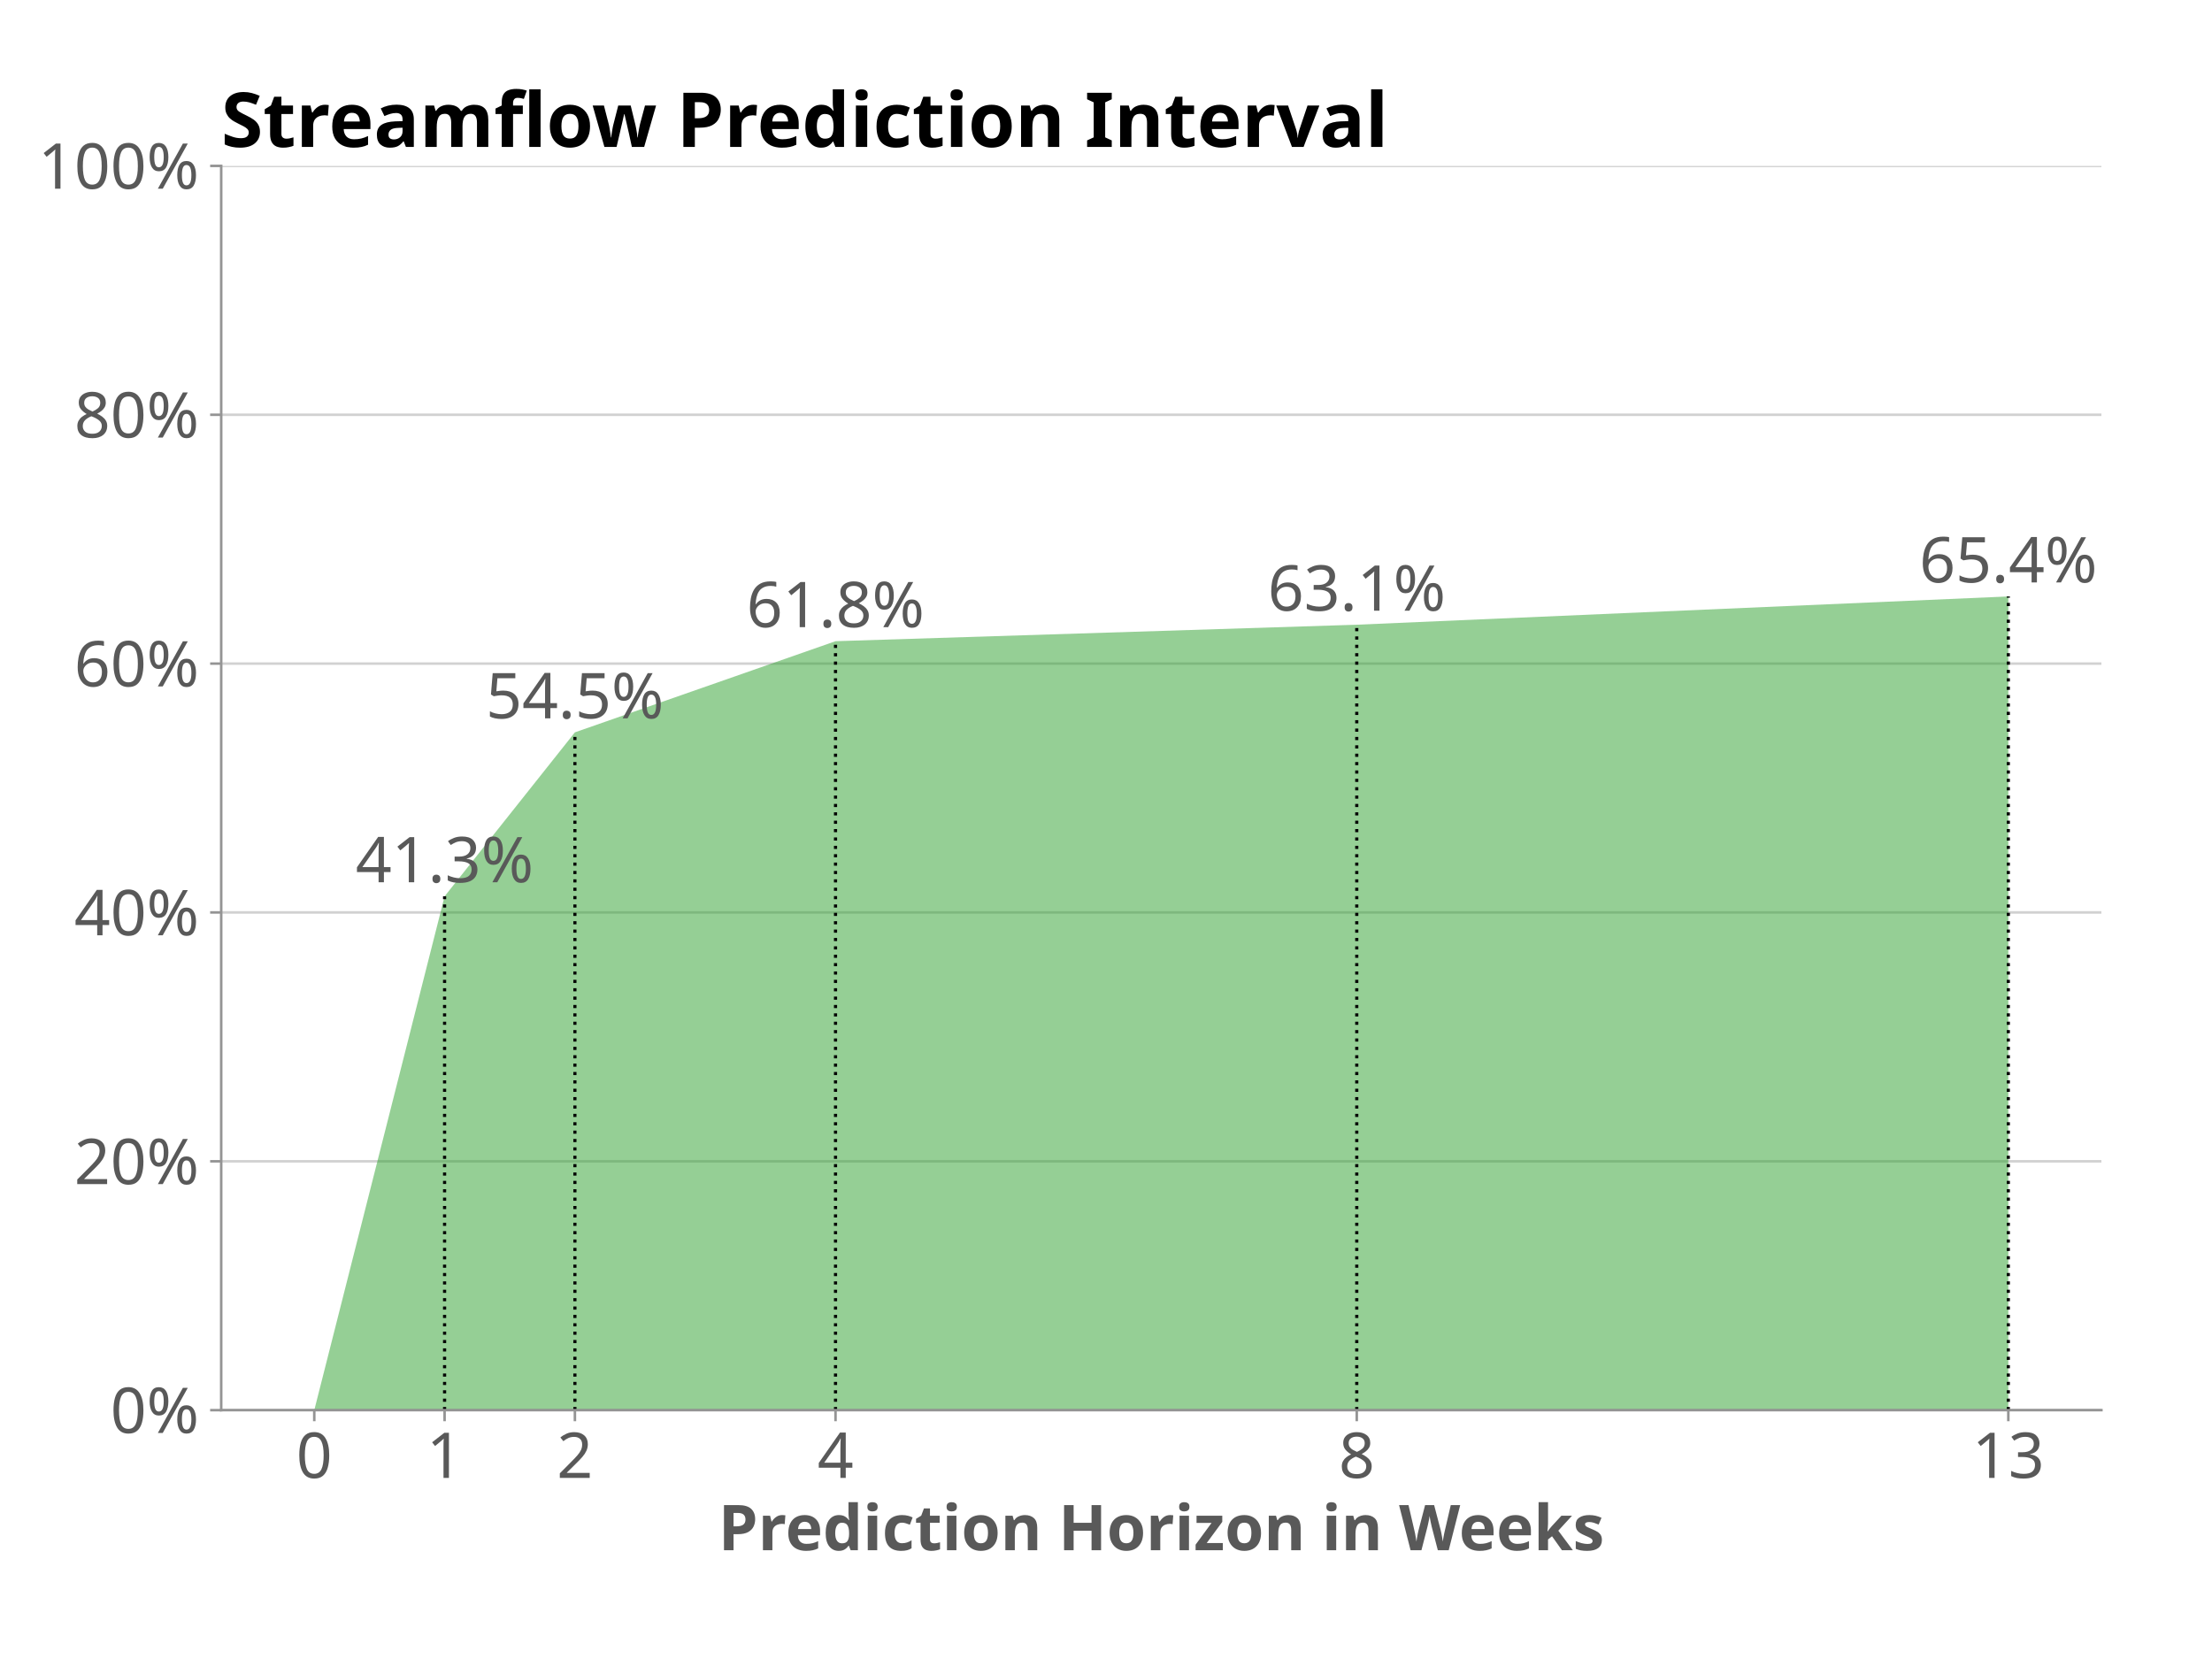
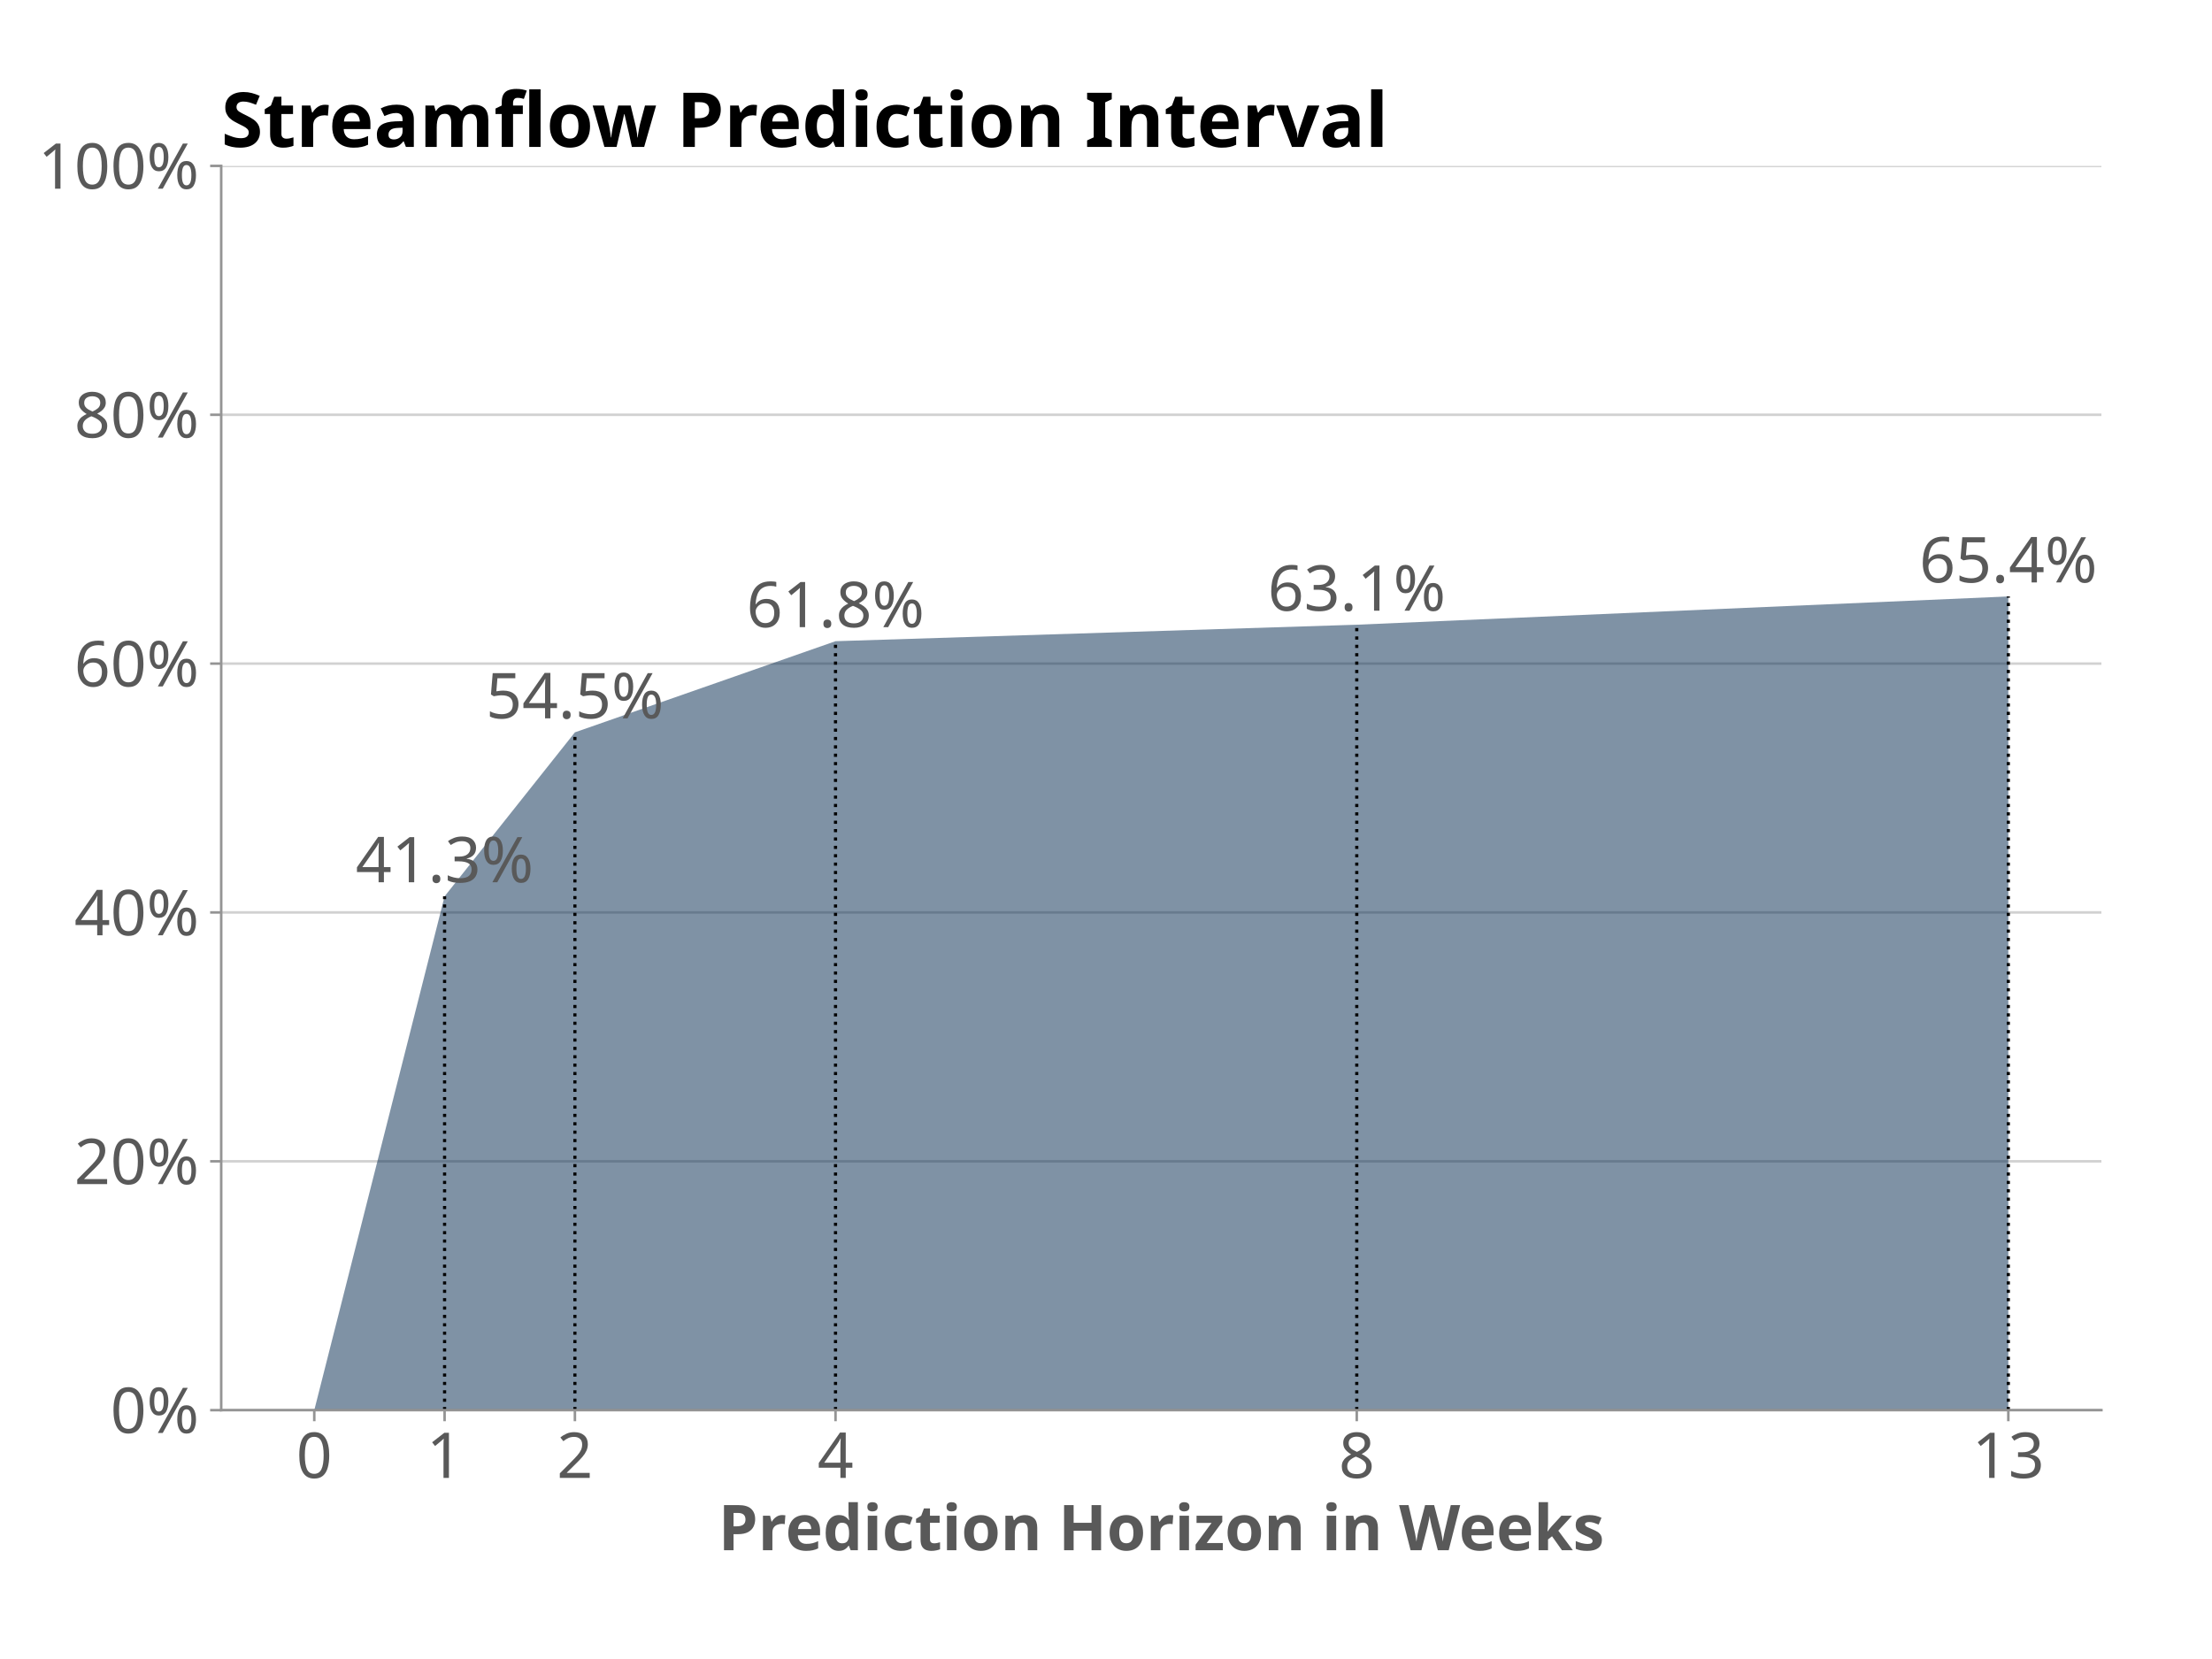
<svg xmlns="http://www.w3.org/2000/svg" xmlns:xlink="http://www.w3.org/1999/xlink" width="699.84px" height="524.88px" viewBox="0 0 699.84 524.88" version="1.1">
  <defs>
    <style type="text/css">*{stroke-linejoin: round; stroke-linecap: butt}</style>
  </defs>
  <g id="figure-forecast_summary_1">
    <g id="patch_1">
      <path d="M 0 524.88  L 699.84 524.88  L 699.84 0  L 0 0  z " style="fill: #ffffff" />
    </g>
    <g id="axis-forecast_summary_1">
      <g id="patch_2">
        <path d="M 69.984 446.148  L 664.848 446.148  L 664.848 52.488  L 69.984 52.488  z " style="fill: #ffffff" />
      </g>
      <g id="matplotlib.axis_1">
        <g id="xtick_1">
          <g id="line2d_1">
            <defs>
-               <path id="mef2f79fab5" d="M 0 0  L 0 3.5  " style="stroke: #949494; stroke-width: 0.8" />
+               <path id="ma3f46b1ad3" d="M 0 0  L 0 3.5  " style="stroke: #949494; stroke-width: 0.8" />
            </defs>
            <g>
-               <use xlink:href="#mef2f79fab5" x="99.433" y="446.148" style="fill: #949494; stroke: #949494; stroke-width: 0.8" />
+               <use xlink:href="#ma3f46b1ad3" x="99.433" y="446.148" style="fill: #949494; stroke: #949494; stroke-width: 0.8" />
            </g>
          </g>
          <g id="text_1">
            <text style="font-weight: 300; font-size: 20px; font-family: 'Source Sans 3', sans-serif; text-anchor: middle; fill: #595959" x="99.433" y="467.589" transform="rotate(-0 99.43271 467.5886)">0</text>
          </g>
        </g>
        <g id="xtick_2">
          <g id="line2d_2">
            <g>
-               <use xlink:href="#mef2f79fab5" x="140.661" y="446.148" style="fill: #949494; stroke: #949494; stroke-width: 0.8" />
+               <use xlink:href="#ma3f46b1ad3" x="140.661" y="446.148" style="fill: #949494; stroke: #949494; stroke-width: 0.8" />
            </g>
          </g>
          <g id="text_2">
            <text style="font-weight: 300; font-size: 20px; font-family: 'Source Sans 3', sans-serif; text-anchor: middle; fill: #595959" x="140.661" y="467.589" transform="rotate(-0 140.6609 467.5886)">1</text>
          </g>
        </g>
        <g id="xtick_3">
          <g id="line2d_3">
            <g>
-               <use xlink:href="#mef2f79fab5" x="181.889" y="446.148" style="fill: #949494; stroke: #949494; stroke-width: 0.8" />
+               <use xlink:href="#ma3f46b1ad3" x="181.889" y="446.148" style="fill: #949494; stroke: #949494; stroke-width: 0.8" />
            </g>
          </g>
          <g id="text_3">
            <text style="font-weight: 300; font-size: 20px; font-family: 'Source Sans 3', sans-serif; text-anchor: middle; fill: #595959" x="181.889" y="467.589" transform="rotate(-0 181.8891 467.5886)">2</text>
          </g>
        </g>
        <g id="xtick_4">
          <g id="line2d_4">
            <g>
-               <use xlink:href="#mef2f79fab5" x="264.346" y="446.148" style="fill: #949494; stroke: #949494; stroke-width: 0.8" />
+               <use xlink:href="#ma3f46b1ad3" x="264.346" y="446.148" style="fill: #949494; stroke: #949494; stroke-width: 0.8" />
            </g>
          </g>
          <g id="text_4">
            <text style="font-weight: 300; font-size: 20px; font-family: 'Source Sans 3', sans-serif; text-anchor: middle; fill: #595959" x="264.346" y="467.589" transform="rotate(-0 264.3455 467.5886)">4</text>
          </g>
        </g>
        <g id="xtick_5">
          <g id="line2d_5">
            <g>
-               <use xlink:href="#mef2f79fab5" x="429.258" y="446.148" style="fill: #949494; stroke: #949494; stroke-width: 0.8" />
+               <use xlink:href="#ma3f46b1ad3" x="429.258" y="446.148" style="fill: #949494; stroke: #949494; stroke-width: 0.8" />
            </g>
          </g>
          <g id="text_5">
            <text style="font-weight: 300; font-size: 20px; font-family: 'Source Sans 3', sans-serif; text-anchor: middle; fill: #595959" x="429.258" y="467.589" transform="rotate(-0 429.2583 467.5886)">8</text>
          </g>
        </g>
        <g id="xtick_6">
          <g id="line2d_6">
            <g>
-               <use xlink:href="#mef2f79fab5" x="635.399" y="446.148" style="fill: #949494; stroke: #949494; stroke-width: 0.8" />
+               <use xlink:href="#ma3f46b1ad3" x="635.399" y="446.148" style="fill: #949494; stroke: #949494; stroke-width: 0.8" />
            </g>
          </g>
          <g id="text_6">
            <text style="font-weight: 300; font-size: 20px; font-family: 'Source Sans 3', sans-serif; text-anchor: middle; fill: #595959" x="635.399" y="467.589" transform="rotate(-0 635.3993 467.5886)">13</text>
          </g>
        </g>
        <g id="text_7">
          <text style="font-weight: 600; font-size: 20px; font-family: 'Source Sans 3', sans-serif; text-anchor: middle; fill: #595959" x="367.416" y="490.47" transform="rotate(-0 367.416 490.4699)">Prediction Horizon in Weeks</text>
        </g>
      </g>
      <g id="matplotlib.axis_2">
        <g id="ytick_1">
          <g id="line2d_7">
-             <path d="M 69.984 446.148  L 664.848 446.148  " clip-path="url(#p4faaf120af)" style="fill: none; stroke: #d1d1d1; stroke-width: 0.8; stroke-linecap: square" />
+             <path d="M 69.984 446.148  L 664.848 446.148  " clip-path="url(#p8178ee9f16)" style="fill: none; stroke: #d1d1d1; stroke-width: 0.8; stroke-linecap: square" />
          </g>
          <g id="line2d_8">
            <defs>
-               <path id="m4dee19d8da" d="M 0 0  L -3.5 0  " style="stroke: #949494; stroke-width: 0.8" />
+               <path id="m2a5581ebc8" d="M 0 0  L -3.5 0  " style="stroke: #949494; stroke-width: 0.8" />
            </defs>
            <g>
-               <use xlink:href="#m4dee19d8da" x="69.984" y="446.148" style="fill: #949494; stroke: #949494; stroke-width: 0.8" />
+               <use xlink:href="#m2a5581ebc8" x="69.984" y="446.148" style="fill: #949494; stroke: #949494; stroke-width: 0.8" />
            </g>
          </g>
          <g id="text_8">
            <text style="font-weight: 300; font-size: 20px; font-family: 'Source Sans 3', sans-serif; text-anchor: end; fill: #595959" x="62.984" y="453.368" transform="rotate(-0 62.984 453.3683)">0%</text>
          </g>
        </g>
        <g id="ytick_2">
          <g id="line2d_9">
-             <path d="M 69.984 367.416  L 664.848 367.416  " clip-path="url(#p4faaf120af)" style="fill: none; stroke: #d1d1d1; stroke-width: 0.8; stroke-linecap: square" />
+             <path d="M 69.984 367.416  L 664.848 367.416  " clip-path="url(#p8178ee9f16)" style="fill: none; stroke: #d1d1d1; stroke-width: 0.8; stroke-linecap: square" />
          </g>
          <g id="line2d_10">
            <g>
-               <use xlink:href="#m4dee19d8da" x="69.984" y="367.416" style="fill: #949494; stroke: #949494; stroke-width: 0.8" />
+               <use xlink:href="#m2a5581ebc8" x="69.984" y="367.416" style="fill: #949494; stroke: #949494; stroke-width: 0.8" />
            </g>
          </g>
          <g id="text_9">
            <text style="font-weight: 300; font-size: 20px; font-family: 'Source Sans 3', sans-serif; text-anchor: end; fill: #595959" x="62.984" y="374.636" transform="rotate(-0 62.984 374.6363)">20%</text>
          </g>
        </g>
        <g id="ytick_3">
          <g id="line2d_11">
-             <path d="M 69.984 288.684  L 664.848 288.684  " clip-path="url(#p4faaf120af)" style="fill: none; stroke: #d1d1d1; stroke-width: 0.8; stroke-linecap: square" />
+             <path d="M 69.984 288.684  L 664.848 288.684  " clip-path="url(#p8178ee9f16)" style="fill: none; stroke: #d1d1d1; stroke-width: 0.8; stroke-linecap: square" />
          </g>
          <g id="line2d_12">
            <g>
-               <use xlink:href="#m4dee19d8da" x="69.984" y="288.684" style="fill: #949494; stroke: #949494; stroke-width: 0.8" />
+               <use xlink:href="#m2a5581ebc8" x="69.984" y="288.684" style="fill: #949494; stroke: #949494; stroke-width: 0.8" />
            </g>
          </g>
          <g id="text_10">
            <text style="font-weight: 300; font-size: 20px; font-family: 'Source Sans 3', sans-serif; text-anchor: end; fill: #595959" x="62.984" y="295.904" transform="rotate(-0 62.984 295.9043)">40%</text>
          </g>
        </g>
        <g id="ytick_4">
          <g id="line2d_13">
-             <path d="M 69.984 209.952  L 664.848 209.952  " clip-path="url(#p4faaf120af)" style="fill: none; stroke: #d1d1d1; stroke-width: 0.8; stroke-linecap: square" />
+             <path d="M 69.984 209.952  L 664.848 209.952  " clip-path="url(#p8178ee9f16)" style="fill: none; stroke: #d1d1d1; stroke-width: 0.8; stroke-linecap: square" />
          </g>
          <g id="line2d_14">
            <g>
-               <use xlink:href="#m4dee19d8da" x="69.984" y="209.952" style="fill: #949494; stroke: #949494; stroke-width: 0.8" />
+               <use xlink:href="#m2a5581ebc8" x="69.984" y="209.952" style="fill: #949494; stroke: #949494; stroke-width: 0.8" />
            </g>
          </g>
          <g id="text_11">
            <text style="font-weight: 300; font-size: 20px; font-family: 'Source Sans 3', sans-serif; text-anchor: end; fill: #595959" x="62.984" y="217.172" transform="rotate(-0 62.984 217.1723)">60%</text>
          </g>
        </g>
        <g id="ytick_5">
          <g id="line2d_15">
-             <path d="M 69.984 131.22  L 664.848 131.22  " clip-path="url(#p4faaf120af)" style="fill: none; stroke: #d1d1d1; stroke-width: 0.8; stroke-linecap: square" />
+             <path d="M 69.984 131.22  L 664.848 131.22  " clip-path="url(#p8178ee9f16)" style="fill: none; stroke: #d1d1d1; stroke-width: 0.8; stroke-linecap: square" />
          </g>
          <g id="line2d_16">
            <g>
-               <use xlink:href="#m4dee19d8da" x="69.984" y="131.22" style="fill: #949494; stroke: #949494; stroke-width: 0.8" />
+               <use xlink:href="#m2a5581ebc8" x="69.984" y="131.22" style="fill: #949494; stroke: #949494; stroke-width: 0.8" />
            </g>
          </g>
          <g id="text_12">
            <text style="font-weight: 300; font-size: 20px; font-family: 'Source Sans 3', sans-serif; text-anchor: end; fill: #595959" x="62.984" y="138.44" transform="rotate(-0 62.984 138.4403)">80%</text>
          </g>
        </g>
        <g id="ytick_6">
          <g id="line2d_17">
-             <path d="M 69.984 52.488  L 664.848 52.488  " clip-path="url(#p4faaf120af)" style="fill: none; stroke: #d1d1d1; stroke-width: 0.8; stroke-linecap: square" />
+             <path d="M 69.984 52.488  L 664.848 52.488  " clip-path="url(#p8178ee9f16)" style="fill: none; stroke: #d1d1d1; stroke-width: 0.8; stroke-linecap: square" />
          </g>
          <g id="line2d_18">
            <g>
-               <use xlink:href="#m4dee19d8da" x="69.984" y="52.488" style="fill: #949494; stroke: #949494; stroke-width: 0.8" />
+               <use xlink:href="#m2a5581ebc8" x="69.984" y="52.488" style="fill: #949494; stroke: #949494; stroke-width: 0.8" />
            </g>
          </g>
          <g id="text_13">
            <text style="font-weight: 300; font-size: 20px; font-family: 'Source Sans 3', sans-serif; text-anchor: end; fill: #595959" x="62.984" y="59.708" transform="rotate(-0 62.984 59.70831)">100%</text>
          </g>
        </g>
      </g>
      <g id="FillBetweenPolyCollection_1">
        <defs>
-           <path id="m2519af94d5" d="M 99.433 -78.732  L 99.433 -78.732  L 140.661 -241.296  L 181.889 -293.177  L 264.346 -322.016  L 429.258 -327.232  L 635.399 -336.174  L 635.399 -78.732  L 635.399 -78.732  L 429.258 -78.732  L 264.346 -78.732  L 181.889 -78.732  L 140.661 -78.732  L 99.433 -78.732  z " />
+           <path id="mf44c774583" d="M 99.433 -78.732  L 99.433 -78.732  L 140.661 -241.296  L 181.889 -293.177  L 264.346 -322.016  L 429.258 -327.232  L 635.399 -336.174  L 635.399 -78.732  L 635.399 -78.732  L 429.258 -78.732  L 264.346 -78.732  L 181.889 -78.732  L 140.661 -78.732  L 99.433 -78.732  z " />
        </defs>
-         <g clip-path="url(#p4faaf120af)">
-           <use xlink:href="#m2519af94d5" x="0" y="524.88" style="fill: #2ca02c; fill-opacity: 0.5" />
+         <g clip-path="url(#p8178ee9f16)">
+           <use xlink:href="#mf44c774583" x="0" y="524.88" style="fill: #00264c; fill-opacity: 0.5" />
        </g>
      </g>
      <g id="line2d_19">
-         <path d="M 140.661 446.148  L 140.661 283.584  " clip-path="url(#p4faaf120af)" style="fill: none; stroke-dasharray: 1,1.65; stroke-dashoffset: 0; stroke: #000000" />
+         <path d="M 140.661 446.148  L 140.661 283.584  " clip-path="url(#p8178ee9f16)" style="fill: none; stroke-dasharray: 1,1.65; stroke-dashoffset: 0; stroke: #000000" />
      </g>
      <g id="line2d_20">
-         <path d="M 181.889 446.148  L 181.889 231.703  " clip-path="url(#p4faaf120af)" style="fill: none; stroke-dasharray: 1,1.65; stroke-dashoffset: 0; stroke: #000000" />
+         <path d="M 181.889 446.148  L 181.889 231.703  " clip-path="url(#p8178ee9f16)" style="fill: none; stroke-dasharray: 1,1.65; stroke-dashoffset: 0; stroke: #000000" />
      </g>
      <g id="line2d_21">
-         <path d="M 264.346 446.148  L 264.346 202.864  " clip-path="url(#p4faaf120af)" style="fill: none; stroke-dasharray: 1,1.65; stroke-dashoffset: 0; stroke: #000000" />
+         <path d="M 264.346 446.148  L 264.346 202.864  " clip-path="url(#p8178ee9f16)" style="fill: none; stroke-dasharray: 1,1.65; stroke-dashoffset: 0; stroke: #000000" />
      </g>
      <g id="line2d_22">
-         <path d="M 429.258 446.148  L 429.258 197.648  " clip-path="url(#p4faaf120af)" style="fill: none; stroke-dasharray: 1,1.65; stroke-dashoffset: 0; stroke: #000000" />
+         <path d="M 429.258 446.148  L 429.258 197.648  " clip-path="url(#p8178ee9f16)" style="fill: none; stroke-dasharray: 1,1.65; stroke-dashoffset: 0; stroke: #000000" />
      </g>
      <g id="line2d_23">
-         <path d="M 635.399 446.148  L 635.399 188.706  " clip-path="url(#p4faaf120af)" style="fill: none; stroke-dasharray: 1,1.65; stroke-dashoffset: 0; stroke: #000000" />
+         <path d="M 635.399 446.148  L 635.399 188.706  " clip-path="url(#p8178ee9f16)" style="fill: none; stroke-dasharray: 1,1.65; stroke-dashoffset: 0; stroke: #000000" />
      </g>
      <g id="patch_3">
        <path d="M 69.984 446.148  L 69.984 52.488  " style="fill: none; stroke: #949494; stroke-width: 0.8; stroke-linejoin: miter; stroke-linecap: square" />
      </g>
      <g id="patch_4">
        <path d="M 69.984 446.148  L 664.848 446.148  " style="fill: none; stroke: #949494; stroke-width: 0.8; stroke-linejoin: miter; stroke-linecap: square" />
      </g>
      <g id="text_14">
        <text style="font-weight: 300; font-size: 20px; font-family: 'Source Sans 3', sans-serif; text-anchor: middle; fill: #595959" x="140.661" y="279.143" transform="rotate(-0 140.6609 279.1434)">41.3%</text>
      </g>
      <g id="text_15">
        <text style="font-weight: 300; font-size: 20px; font-family: 'Source Sans 3', sans-serif; text-anchor: middle; fill: #595959" x="181.889" y="227.262" transform="rotate(-0 181.8891 227.2623)">54.5%</text>
      </g>
      <g id="text_16">
        <text style="font-weight: 300; font-size: 20px; font-family: 'Source Sans 3', sans-serif; text-anchor: middle; fill: #595959" x="264.346" y="198.423" transform="rotate(-0 264.3455 198.4233)">61.8%</text>
      </g>
      <g id="text_17">
        <text style="font-weight: 300; font-size: 20px; font-family: 'Source Sans 3', sans-serif; text-anchor: middle; fill: #595959" x="429.258" y="193.208" transform="rotate(-0 429.2583 193.2076)">63.1%</text>
      </g>
      <g id="text_18">
        <text style="font-weight: 300; font-size: 20px; font-family: 'Source Sans 3', sans-serif; text-anchor: middle; fill: #595959" x="635.399" y="184.266" transform="rotate(-0 635.3993 184.2659)">65.4%</text>
      </g>
      <g id="text_19">
        <text style="font-weight: 800; font-size: 24px; font-family: 'Source Sans 3', sans-serif; text-anchor: start" x="69.984" y="46.488" transform="rotate(-0 69.984 46.488)">Streamflow Prediction Interval</text>
      </g>
    </g>
  </g>
  <defs>
-     <clipPath id="p4faaf120af">
+     <clipPath id="p8178ee9f16">
      <rect x="69.984" y="52.488" width="594.864" height="393.66" />
    </clipPath>
  </defs>
</svg>
